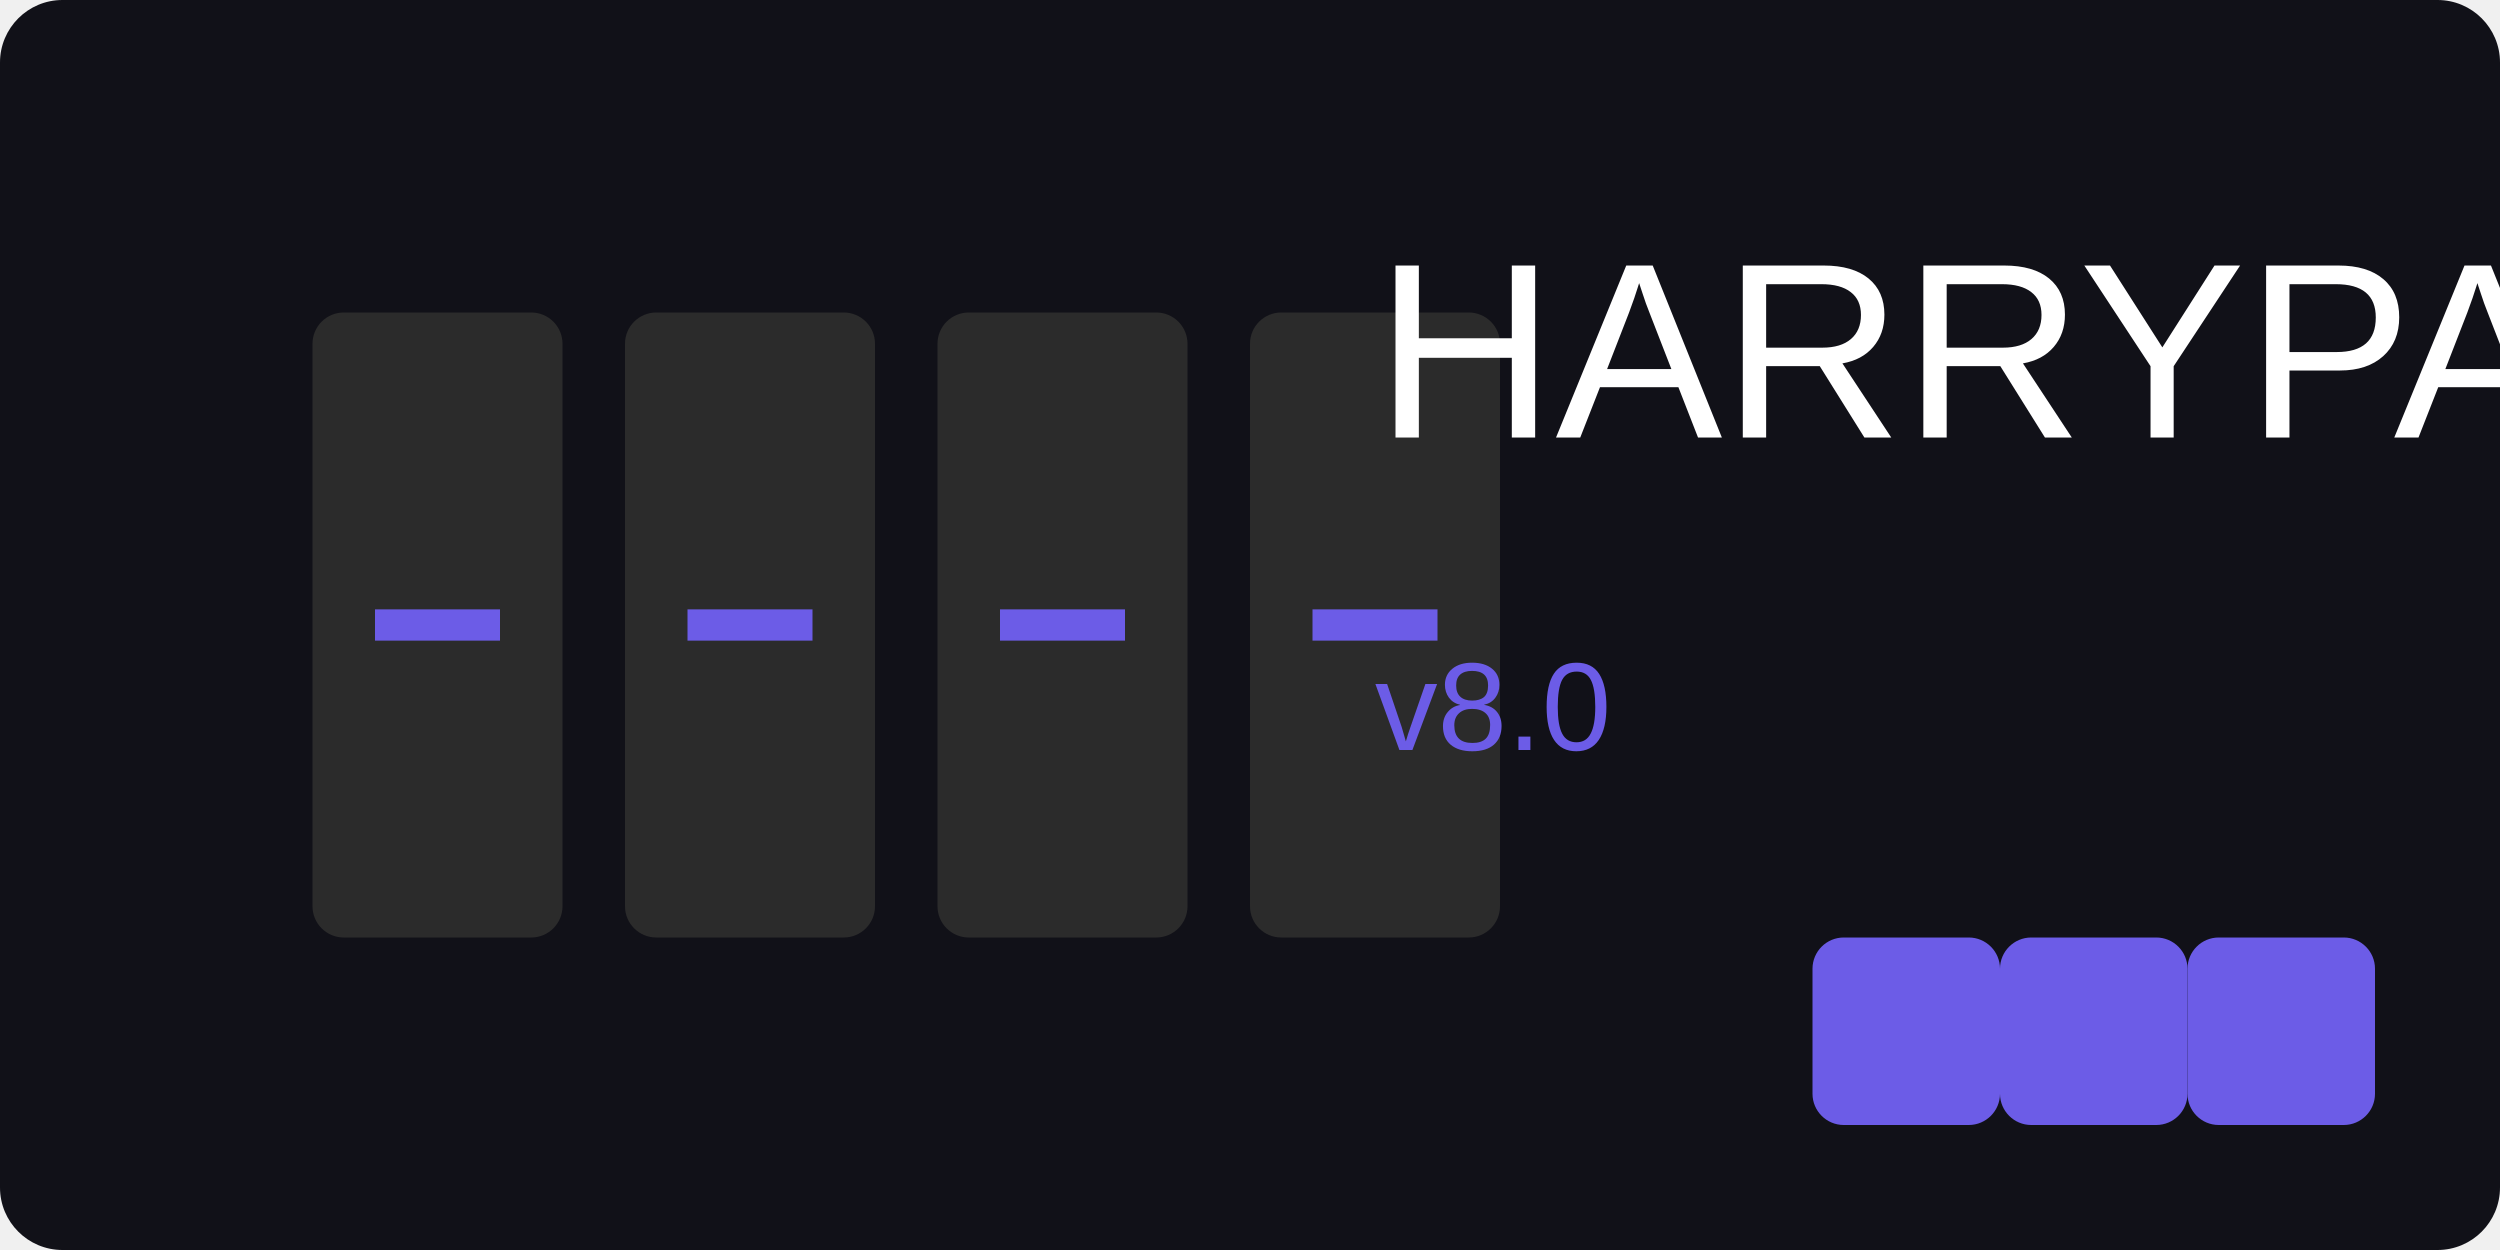
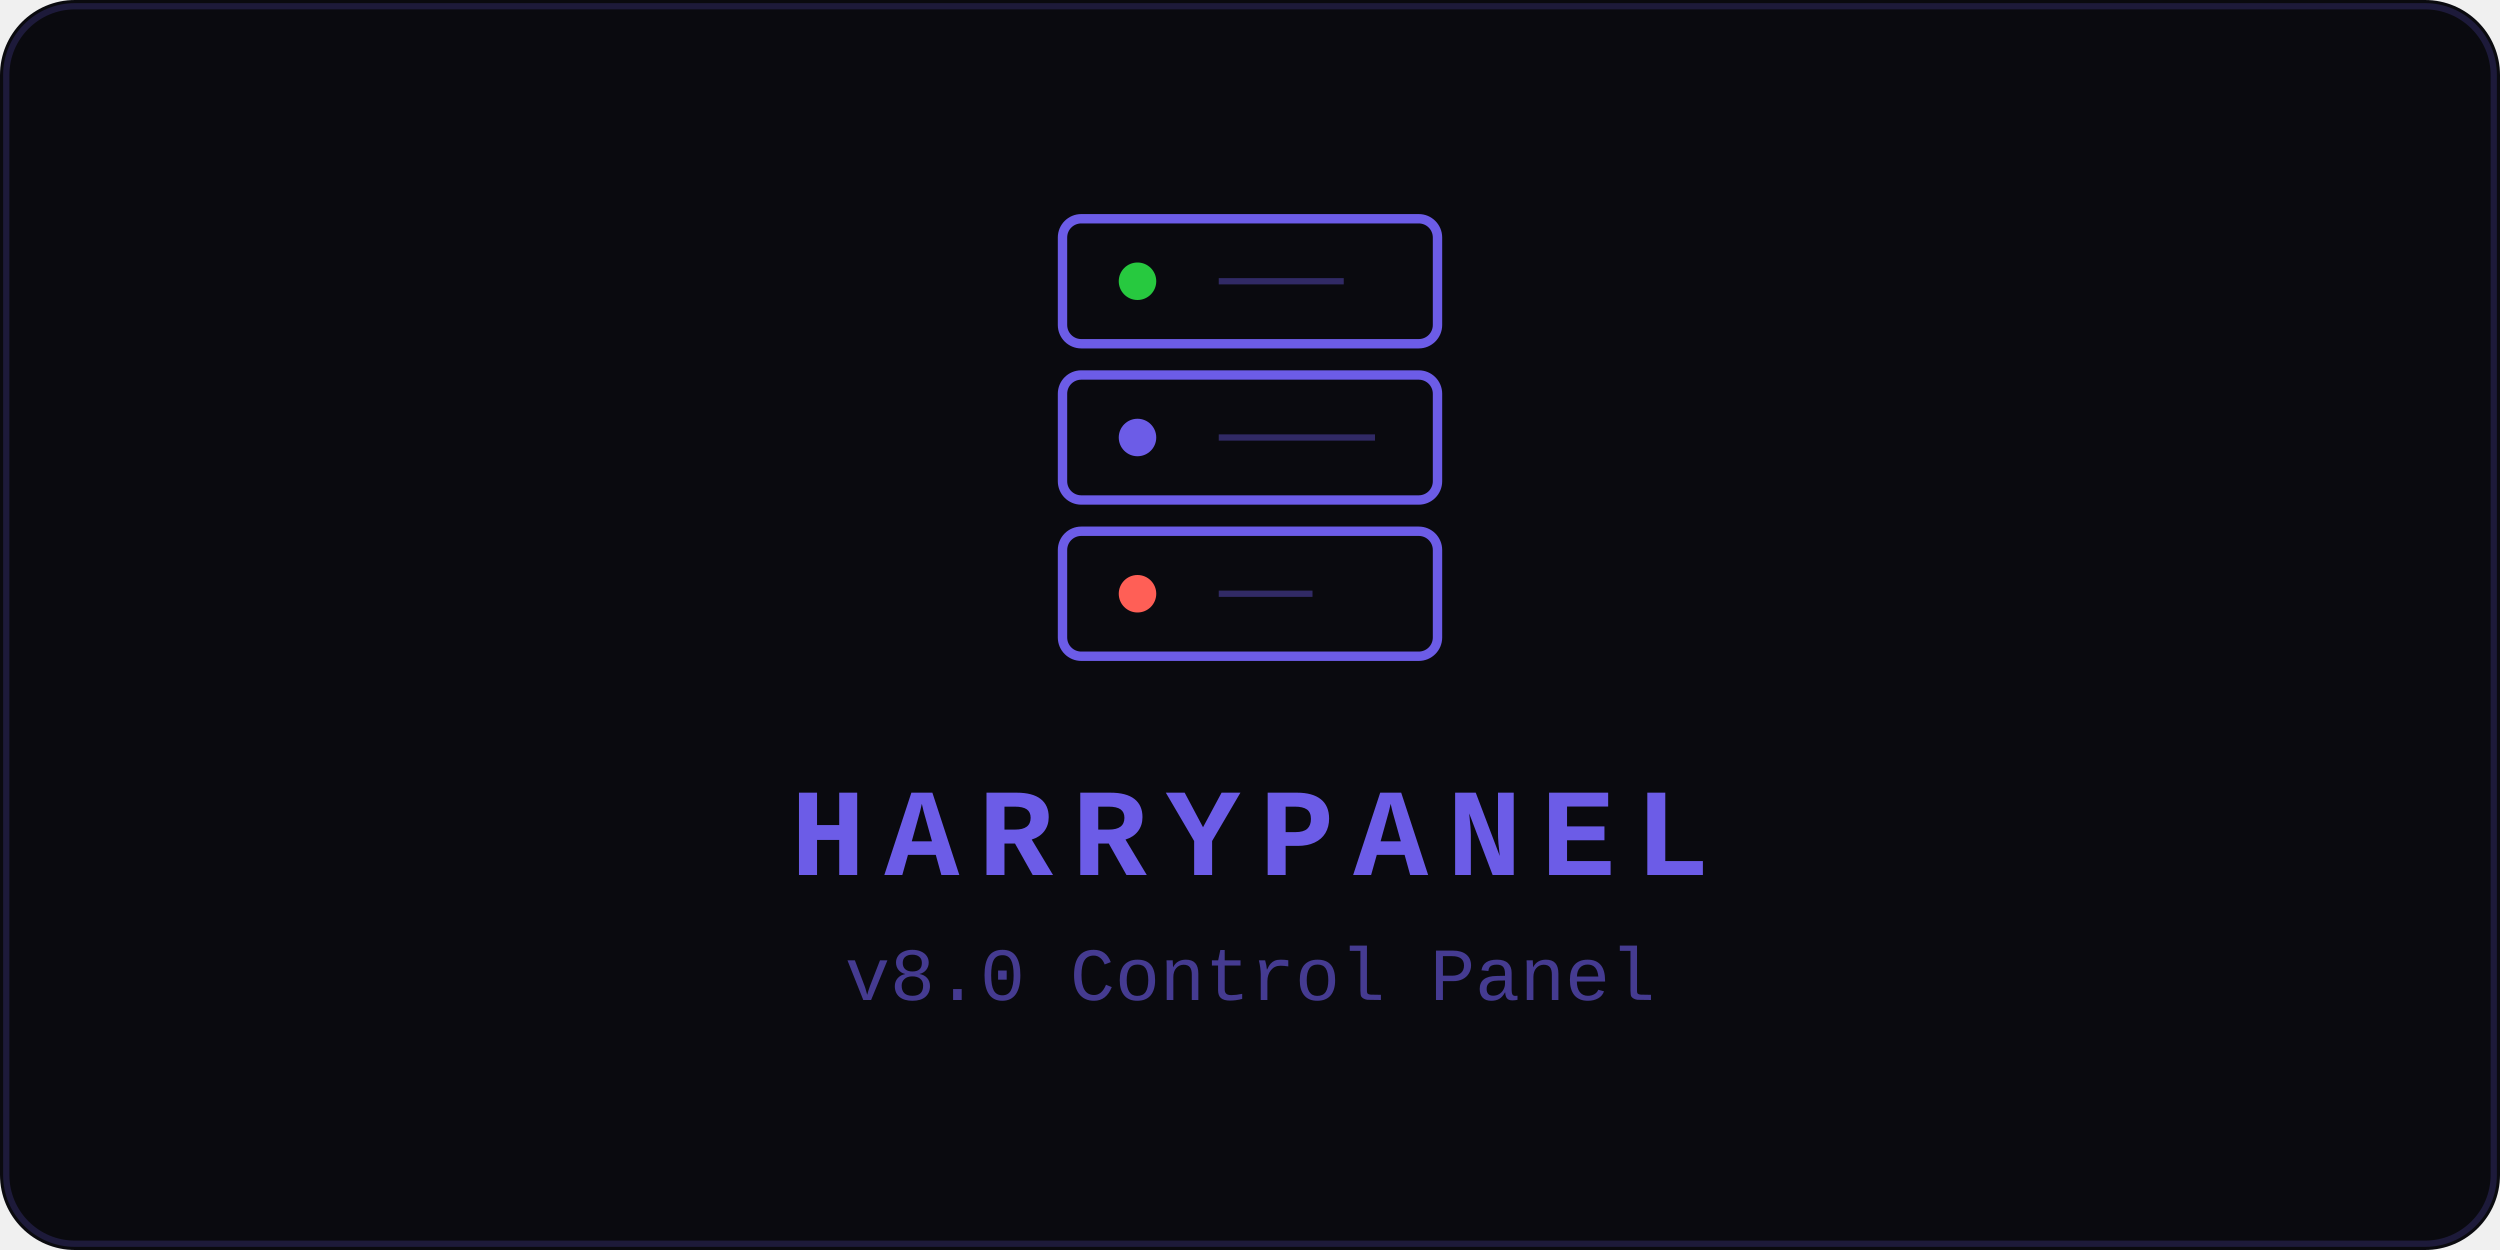
- <svg xmlns="http://www.w3.org/2000/svg" viewBox="0 0 400 200">
-   <rect x="0" y="0" width="400" height="200" fill="#111118" rx="10" />
-   <g transform="translate(50, 50)">
-     <rect x="0" y="0" width="40" height="100" fill="#2b2b2b" rx="5" />
-     <rect x="50" y="0" width="40" height="100" fill="#2b2b2b" rx="5" />
-     <rect x="100" y="0" width="40" height="100" fill="#2b2b2b" rx="5" />
-     <rect x="150" y="0" width="40" height="100" fill="#2b2b2b" rx="5" />
-     <line x1="10" y1="50" x2="30" y2="50" stroke="#6c5ce7" stroke-width="5" />
-     <line x1="60" y1="50" x2="80" y2="50" stroke="#6c5ce7" stroke-width="5" />
-     <line x1="110" y1="50" x2="130" y2="50" stroke="#6c5ce7" stroke-width="5" />
-     <line x1="160" y1="50" x2="180" y2="50" stroke="#6c5ce7" stroke-width="5" />
-   </g>
-   <text x="220" y="70" font-size="40" font-family="Arial" fill="#fff">HARRYPANEL</text>
-   <text x="220" y="120" font-size="20" font-family="Arial" fill="#6c5ce7">v8.0</text>
-   <rect x="350" y="150" width="30" height="30" fill="#6c5ce7" rx="5" />
-   <rect x="320" y="150" width="30" height="30" fill="#6c5ce7" rx="5" />
-   <rect x="290" y="150" width="30" height="30" fill="#6c5ce7" rx="5" />
+ <svg xmlns="http://www.w3.org/2000/svg" viewBox="0 0 400 200" width="400" height="200">
+   <rect width="400" height="200" fill="#0a0a0f" rx="12" />
+   <rect x="1" y="1" width="398" height="198" fill="none" stroke="#6c5ce7" stroke-opacity="0.2" rx="11" />
+   <rect x="170" y="35" width="60" height="20" rx="3" fill="none" stroke="#6c5ce7" stroke-width="1.5" />
+   <rect x="170" y="60" width="60" height="20" rx="3" fill="none" stroke="#6c5ce7" stroke-width="1.5" />
+   <rect x="170" y="85" width="60" height="20" rx="3" fill="none" stroke="#6c5ce7" stroke-width="1.5" />
+   <circle cx="182" cy="45" r="3" fill="#27c93f" />
+   <circle cx="182" cy="70" r="3" fill="#6c5ce7" />
+   <circle cx="182" cy="95" r="3" fill="#ff5f56" />
+   <line x1="195" y1="45" x2="215" y2="45" stroke="#6c5ce7" stroke-opacity="0.4" stroke-width="1" />
+   <line x1="195" y1="70" x2="220" y2="70" stroke="#6c5ce7" stroke-opacity="0.4" stroke-width="1" />
+   <line x1="195" y1="95" x2="210" y2="95" stroke="#6c5ce7" stroke-opacity="0.4" stroke-width="1" />
+   <text x="200" y="140" text-anchor="middle" font-family="'Courier New', monospace" font-size="20" fill="#6c5ce7" font-weight="bold" letter-spacing="3">HARRYPANEL</text>
+   <text x="200" y="160" text-anchor="middle" font-family="'Courier New', monospace" font-size="12" fill="#6c5ce7" fill-opacity="0.6">v8.0 Control Panel</text>
</svg>
